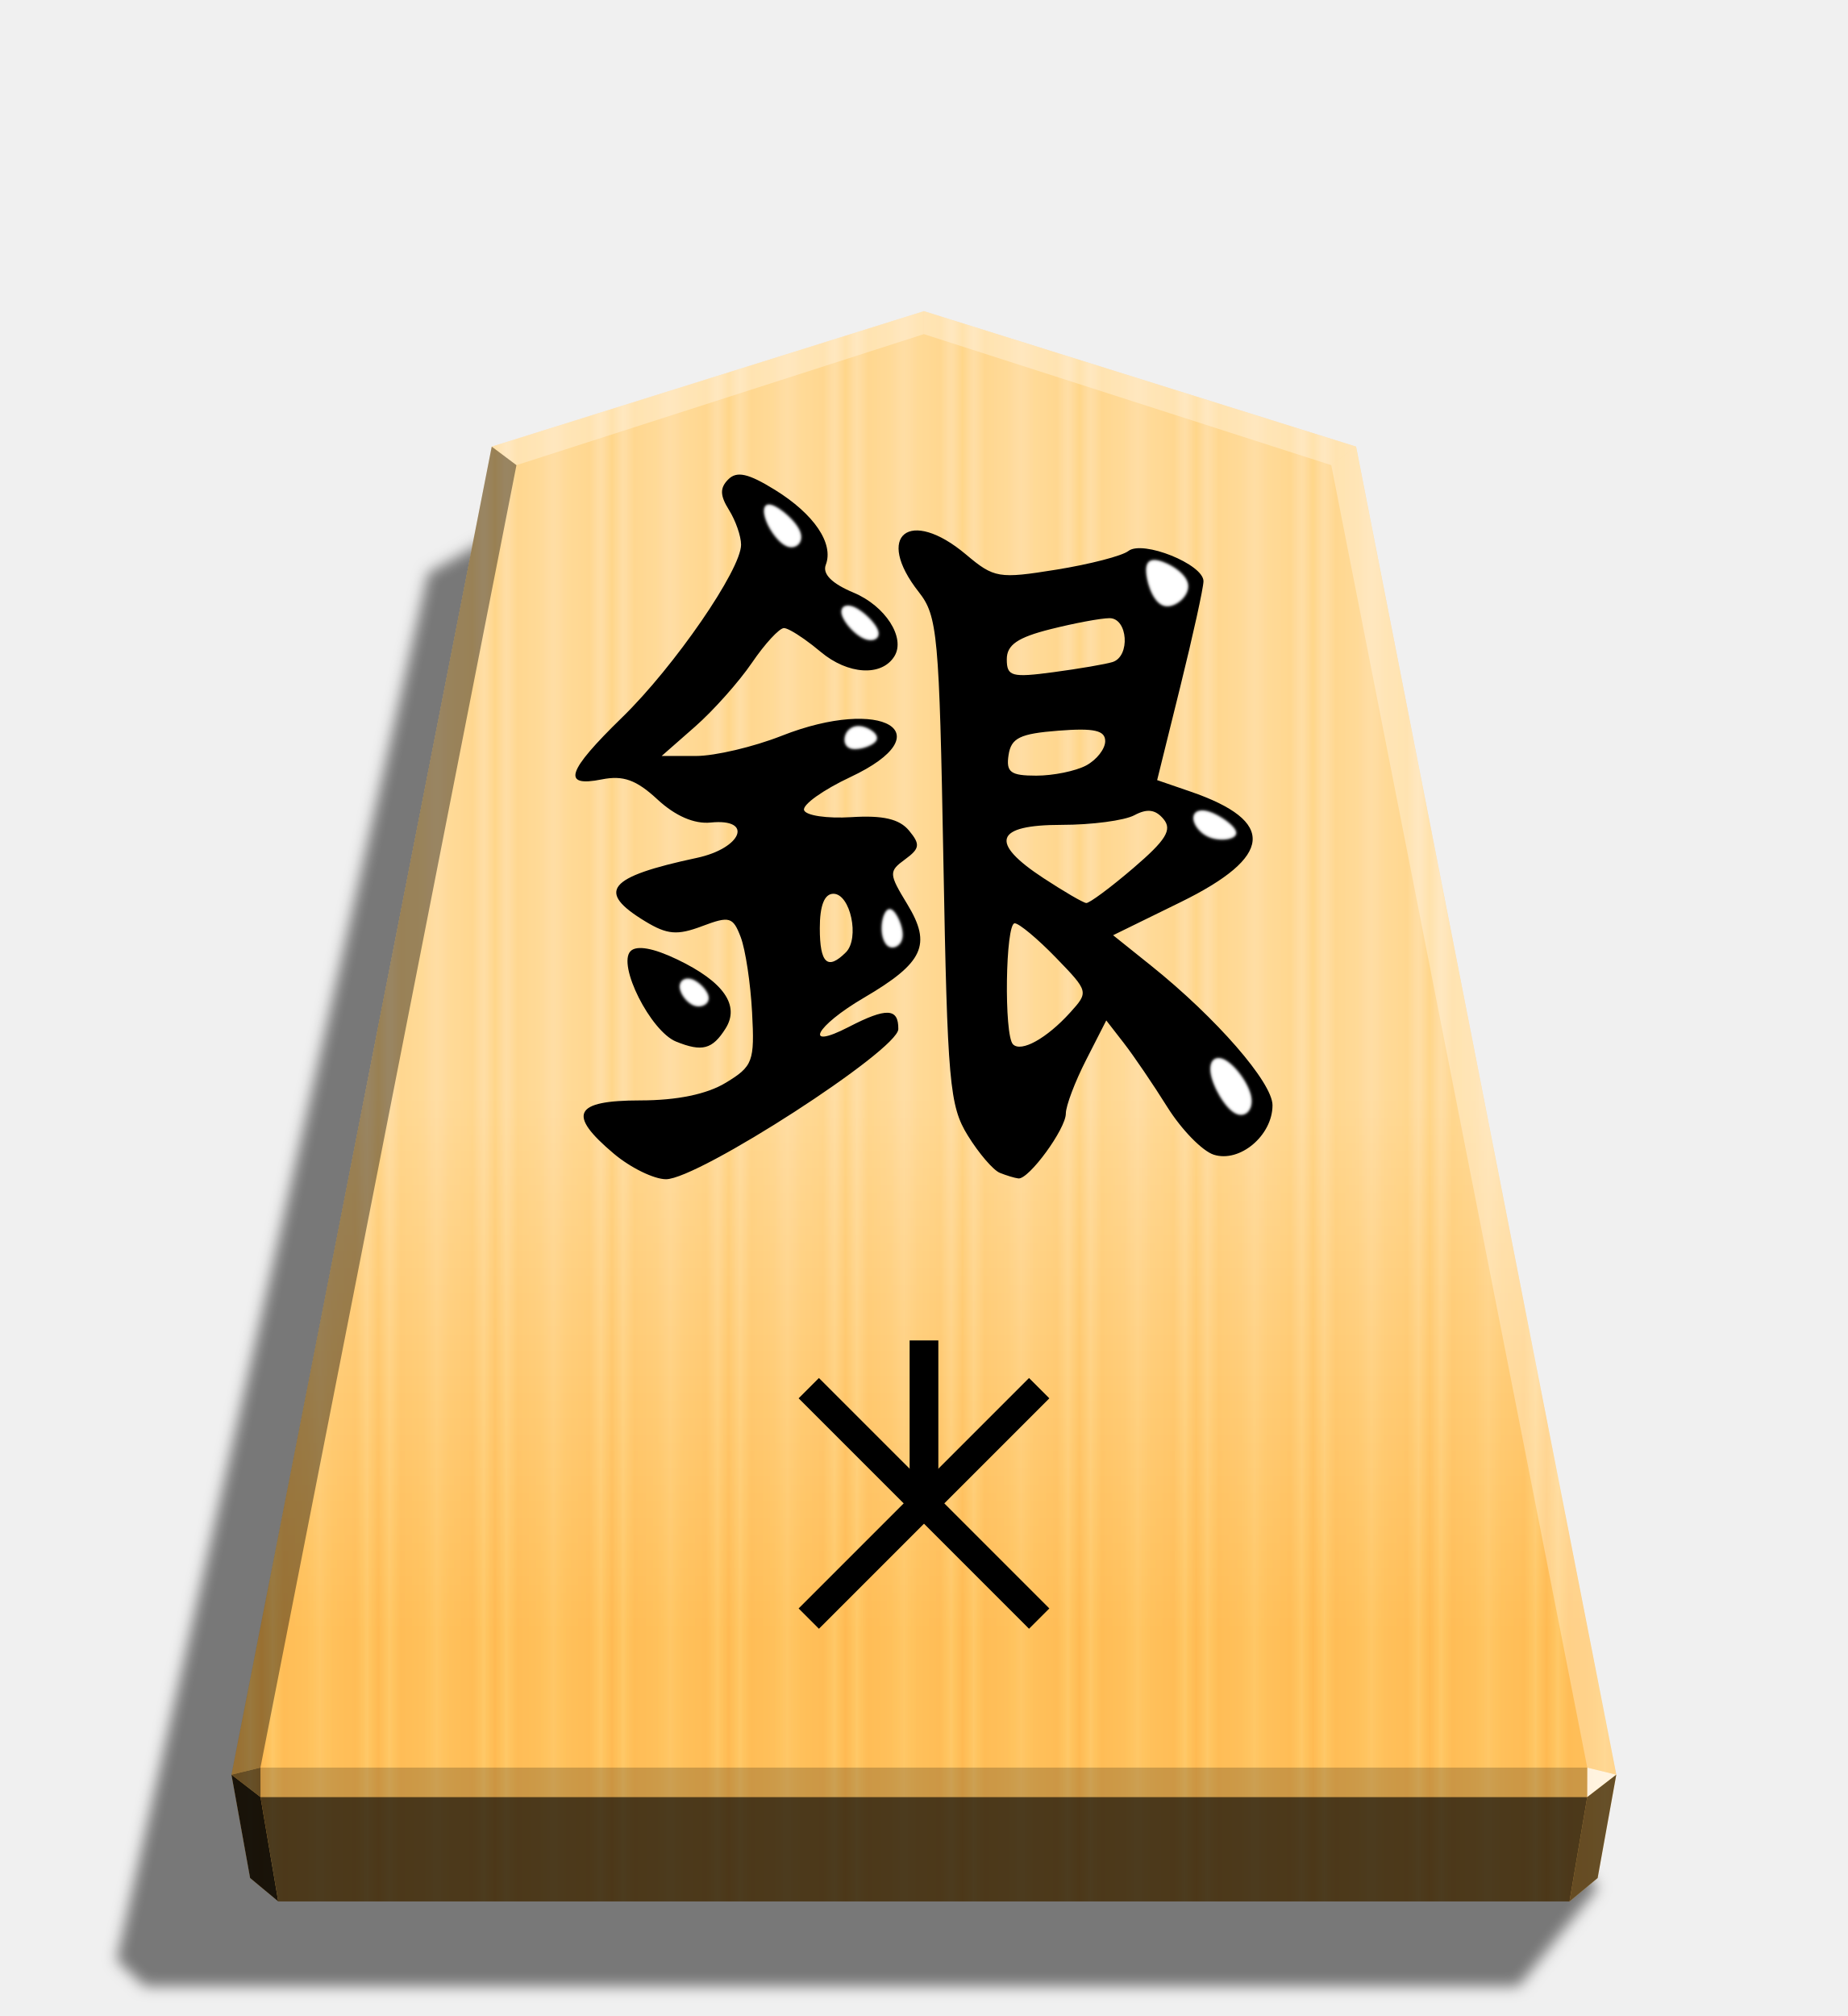
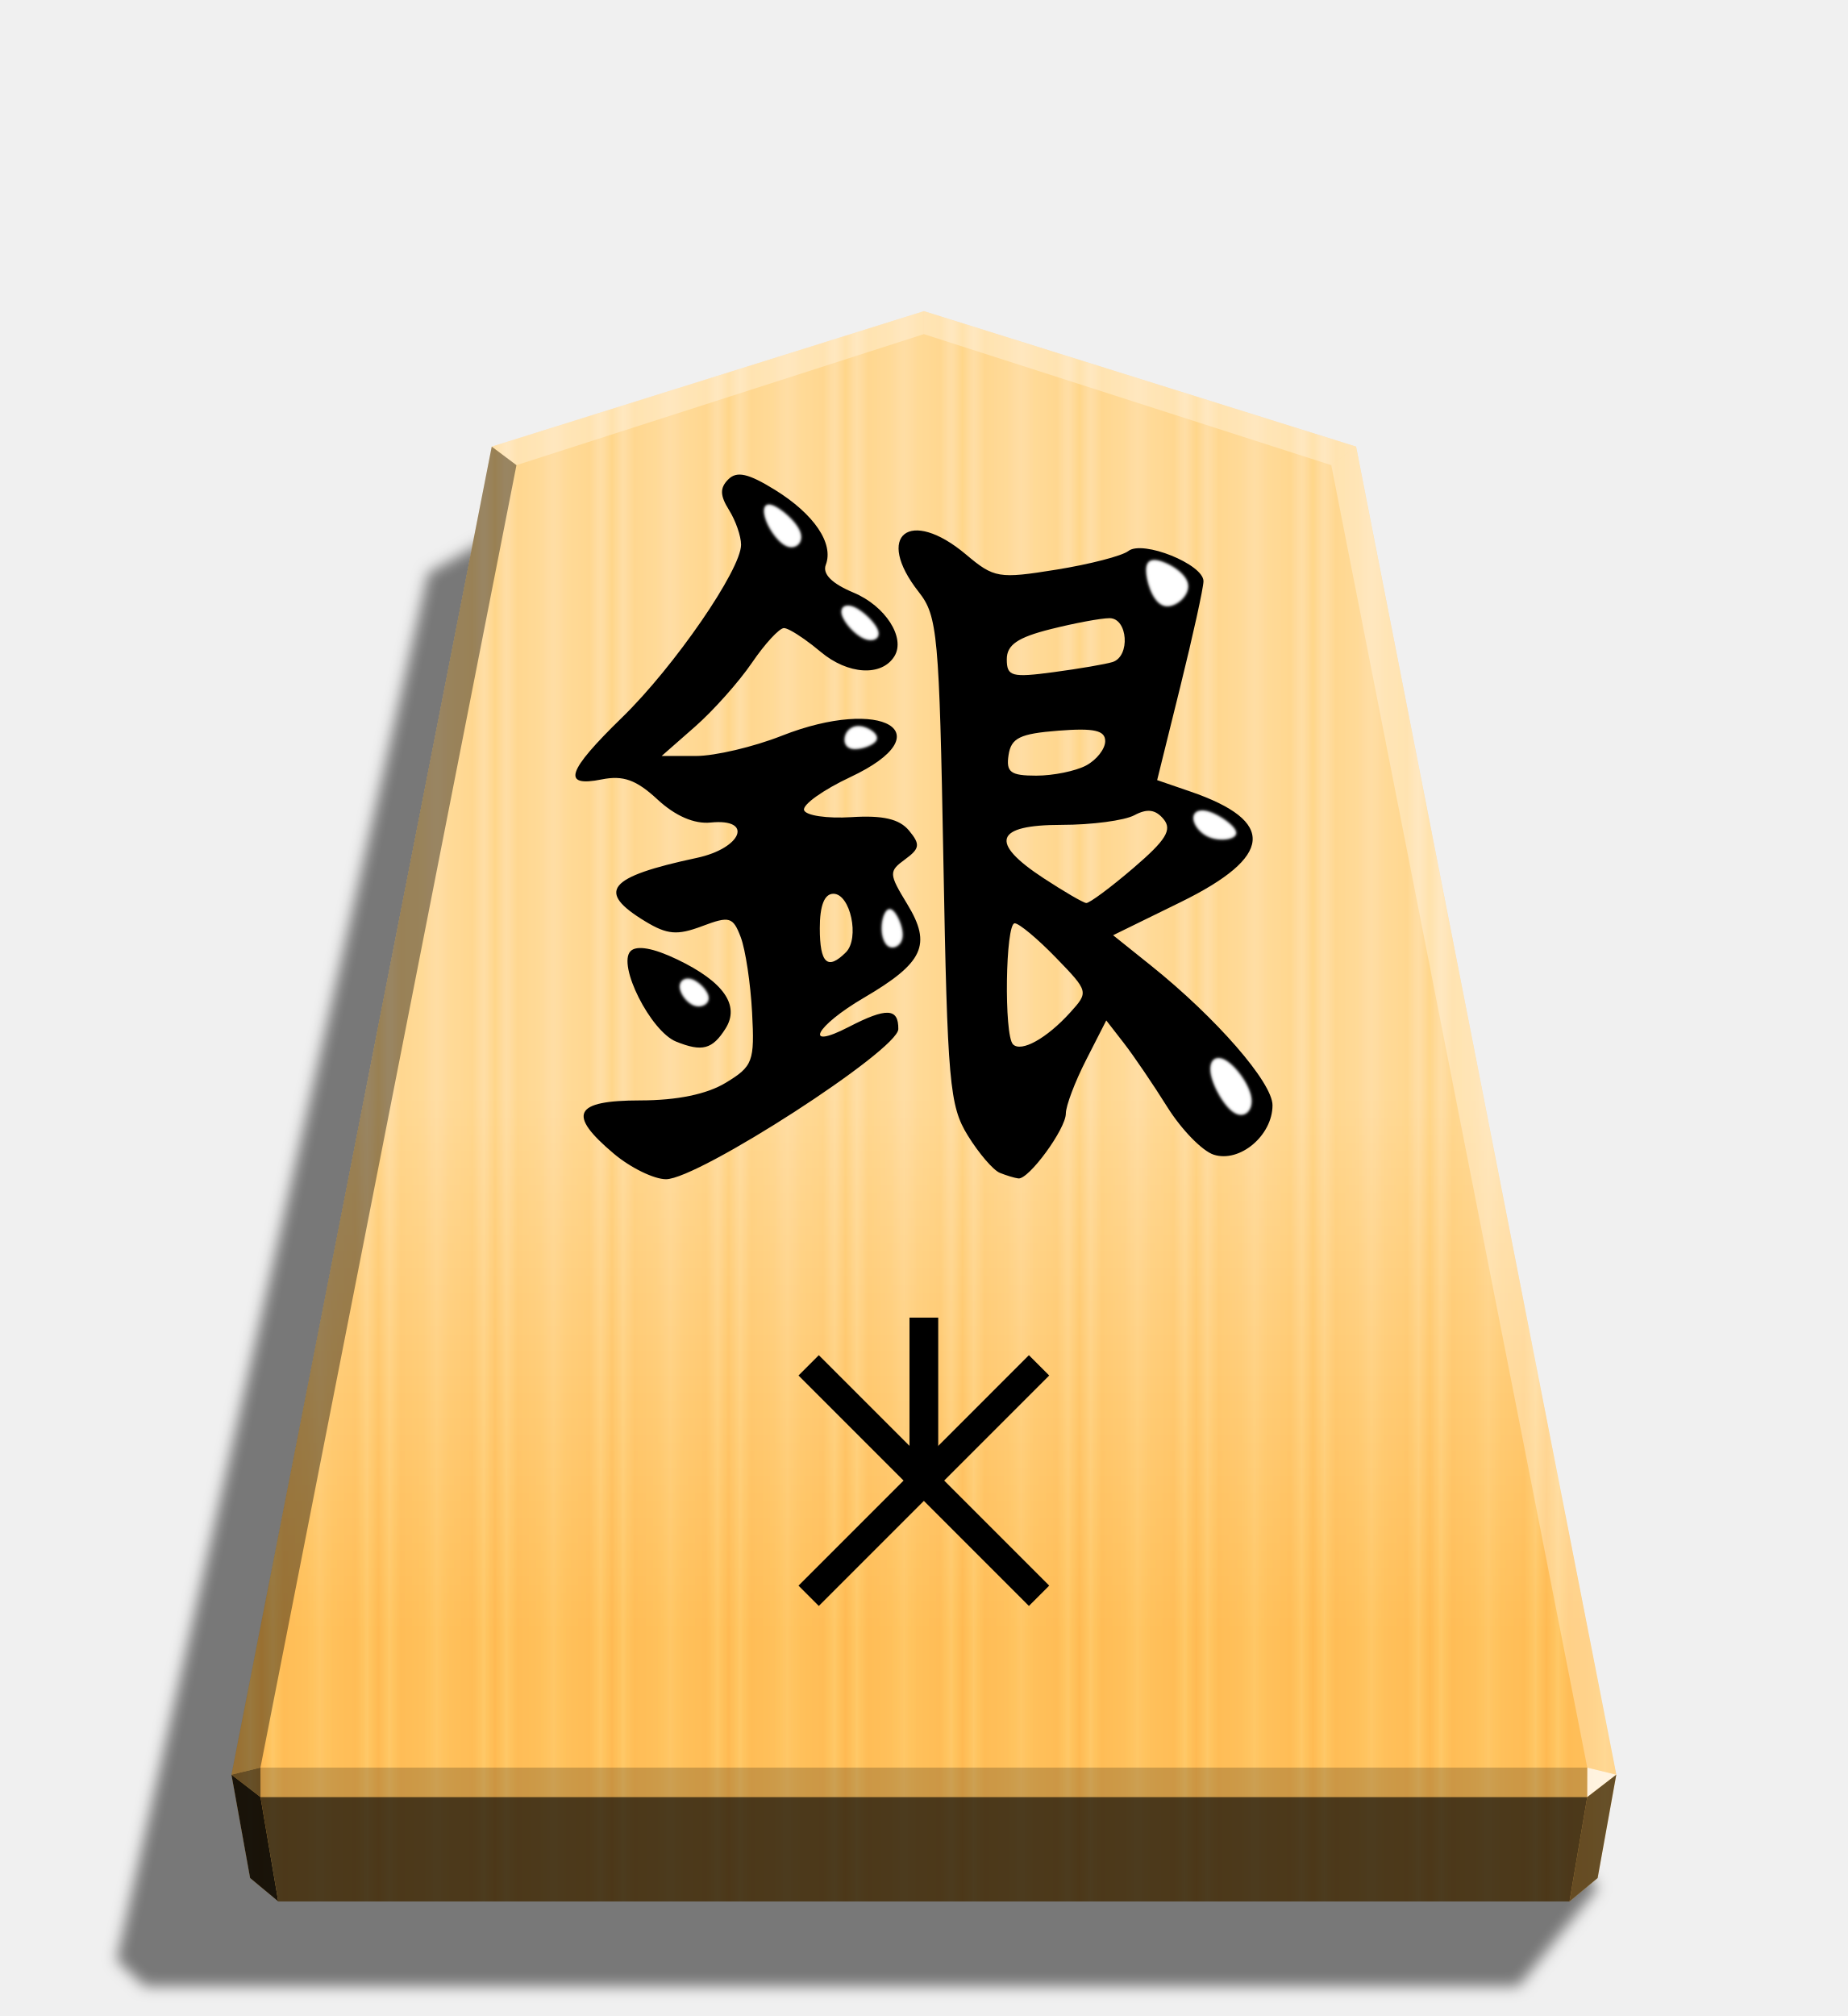
<svg xmlns="http://www.w3.org/2000/svg" width="498.898" height="544.252" viewBox="0 0 1320 1440">
  <style>.B{color-interpolation-filters:sRGB}</style>
  <defs>
    <linearGradient id="A" x1="-1430.769" y1="-77.47" x2="-1409.955" y2="-77.47" spreadMethod="reflect" gradientUnits="userSpaceOnUse">
      <stop offset="0" stop-color="#ffd285" />
      <stop offset=".232" stop-color="#ffcd79" />
      <stop offset=".616" stop-color="#ffca73" />
      <stop offset=".808" stop-color="#ffd386" />
      <stop offset="1" stop-color="#ffc86e" />
    </linearGradient>
    <linearGradient id="B" x1="-899.905" y1="-344.262" x2="-899.906" y2="125.211" gradientUnits="userSpaceOnUse">
      <stop offset=".597" stop-color="#fff" />
      <stop offset="1" />
    </linearGradient>
    <filter id="C" x="-.011" y="-.011" width="1.022" height="1.022" class="B">
      <feGaussianBlur stdDeviation="2.441" />
    </filter>
-     <filter id="D" x="-.005" y="-.005" width="1.01" height="1.01" class="B">
+     <filter id="D" x="-.009" y="-.009" width="1.019" height="1.017" class="B">
      <feGaussianBlur stdDeviation=".599" />
    </filter>
    <filter id="E" x="-.042" y="-.038" width="1.084" height="1.076" class="B">
      <feGaussianBlur stdDeviation=".3" />
    </filter>
    <filter id="F" x="-.047" y="-.041" width="1.095" height="1.083" class="B">
      <feGaussianBlur stdDeviation=".3" />
    </filter>
    <filter id="G" x="-.047" y="-.051" width="1.095" height="1.102" class="B">
      <feGaussianBlur stdDeviation=".3" />
    </filter>
    <filter id="H" x="-.054" y="-.076" width="1.109" height="1.153" class="B">
      <feGaussianBlur stdDeviation=".3" />
    </filter>
    <filter id="I" x="-.041" y="-.061" width="1.082" height="1.121" class="B">
      <feGaussianBlur stdDeviation=".3" />
    </filter>
    <filter id="J" x="-.043" y="-.031" width="1.086" height="1.062" class="B">
      <feGaussianBlur stdDeviation=".3" />
    </filter>
    <filter id="K" x="-.084" y="-.046" width="1.167" height="1.092" class="B">
      <feGaussianBlur stdDeviation=".3" />
    </filter>
    <filter id="L" x="-.061" y="-.063" width="1.122" height="1.127" class="B">
      <feGaussianBlur stdDeviation=".3" />
    </filter>
  </defs>
  <path style="mix-blend-mode:multiply" d="M-2745.657 265.144l28.198 35.189h489.331l10.087-9.413-110.95-494.045-31.462-17.601z" transform="matrix(-2.0051 0 0 2.0051 -4364.078 816.6622)" opacity=".5" filter="url(#C)" />
  <path d="M-1215.57-304.058l-153.963 48.25-92.727 473.093 6.639 36.814 10.024 8.338h460.053l10.024-8.338 6.639-36.814-92.727-473.093z" fill="url(#A)" transform="matrix(2.0051 0 0 2.0051 3097.382 831.9343)" />
  <path d="M-899.905-344.262l-153.963 48.25-92.727 473.093 6.639 36.814 10.024 8.338h460.054l10.024-8.338 6.639-36.814-92.727-473.093z" opacity=".25" fill="url(#B)" transform="matrix(2.0051 0 0 2.0051 2464.431 912.5491)" style="mix-blend-mode:overlay" />
  <g stroke="#000" stroke-width="1.257">
-     <path d="M650.457 958.082h19.257v119.747h-19.257z" />
-     <path d="M735.132 985.18l13.617 13.617-163.709 163.709-13.617-13.617z" />
-     <path d="M748.749 1148.887l-13.617 13.617-163.709-163.709 13.617-13.617z" />
+     <path d="M650.371 941.788h19.257v119.747h-19.257z" />
+     <path d="M735.046 968.886l13.617 13.617-163.709 163.709-13.617-13.617z" />
+     <path d="M748.663 1132.593l-13.617 13.617-163.709-163.709 13.617-13.617z" />
  </g>
  <path d="M1133.938 1262.57l-.043 21.064 20.75-16.013-20.707-5.052z" opacity=".8" fill="#fff" />
  <path d="M1154.645 1267.622l-20.75 16.013-12.661 74.524 20.099-16.719 13.312-73.818z" opacity=".6" />
  <g fill="#fff">
    <path d="M351.284 319.007l17.664 13.248L660 238.66v-16.402z" opacity=".3" />
    <path d="M968.716 319.007l-17.664 13.248L660 238.66v-16.402z" opacity=".3" />
    <path d="M968.716 319.007l-17.664 13.248 182.886 930.315 20.707 5.052z" opacity=".3" />
  </g>
  <path d="M351.284 319.007l17.664 13.248-182.886 930.315-20.707 5.052z" opacity=".4" />
  <path d="M165.355 1267.622l20.75 16.013 12.661 74.524-20.099-16.719-13.312-73.818z" opacity=".9" />
  <path d="M186.062 1262.57l.043 21.064-20.75-16.013 20.707-5.052z" opacity=".6" />
  <path d="M186.062 1262.57h947.876l-.043 21.064H186.105l-.043-21.064z" opacity=".2" />
  <path d="M1133.895 1283.634l-12.661 74.524H198.765l-12.66-74.524h947.791z" opacity=".7" />
  <path d="M438.553 824.091c-33.526-28.209-28.675-38.038 18.795-38.08 26.408-.019 47.623-4.408 61.18-12.64 19.349-11.751 20.618-15.154 18.756-50.238-1.099-20.699-4.742-44.853-8.096-53.673-5.558-14.619-8.003-15.319-27.633-7.909-17.713 6.685-24.919 6.075-40.597-3.437-35.327-21.434-26.989-31.702 36.813-45.335 32.325-6.907 40.755-28.382 9.913-25.253-11.726 1.191-25.253-4.678-37.988-16.482-15.122-14.016-24.49-17.387-39.793-14.327-28.836 5.767-25.058-5.707 14.596-44.331 37.295-36.326 84.911-105.482 84.911-123.324 0-6.038-3.875-17.185-8.611-24.769-6.499-10.405-6.624-15.778-.515-21.888s14.287-4.272 33.308 7.484c27.928 17.261 42.197 38.282 36.342 53.541-2.513 6.55 4.337 13.409 19.873 19.901 22.704 9.487 37.297 32.235 29.142 45.432-9.065 14.667-33.238 13.193-52.736-3.213-7.848-6.604-16.042-12.347-21.334-15.131-2.186-1.15-3.878-1.796-4.845-1.787-3.308.026-13.594 11.175-22.857 24.776s-27.564 34.144-40.67 45.651l-23.83 20.923h24.592c13.525 0 41.054-6.488 61.175-14.42 72.229-28.47 116.144-2.01 48.997 29.52-19.368 9.095-34.233 19.7-33.034 23.568s16.401 6.131 33.778 5.032c22.564-1.426 34.335 1.303 41.181 9.549 8.203 9.884 7.8 12.852-2.796 20.601-11.759 8.599-11.677 10.21 1.625 32.082 17.583 28.913 11.603 41.782-31.027 66.766-34.75 20.365-43.826 37.921-10.766 20.824 26.925-13.924 35.538-13.539 35.343 1.578-.193 15.029-142.885 107.218-165.952 107.218-8.583 0-25.341-8.191-37.237-18.202zm165.746-143.865c10.002-10.002 3.219-41.823-8.915-41.823-6.428 0-9.726 8.344-9.726 24.607 0 25.177 5.553 30.304 18.642 17.215zm109.934 157.499c-4.687-1.901-14.959-13.873-22.827-26.604-13.112-21.216-14.568-37.596-17.463-196.527-2.944-161.62-4.137-174.626-17.599-191.741-31.901-40.556-6.527-60.682 33.764-26.779 20.091 16.906 23.355 17.453 64.518 10.824 23.846-3.841 46.995-9.83 51.443-13.311 10.259-8.031 53.823 9.51 53.682 21.614-.056 4.823-7.524 38.752-16.598 75.396l-16.496 66.629 23.695 8.147c61.604 21.178 59.354 46.529-7.014 79.053l-48.152 23.596 27.061 21.677c46.598 37.329 86.821 83.543 86.821 99.752 0 21.582-23.339 41.247-41.944 35.343-8.156-2.589-23.091-17.901-33.189-34.029s-24.046-36.65-30.994-45.607l-12.635-16.283-14.442 28.308c-7.943 15.569-14.442 32.752-14.442 38.185 0 11.026-26.477 47.238-33.906 46.373-2.619-.304-8.597-2.111-13.284-4.012zm50.256-114.457c13.351-14.753 13.274-15.054-10.247-39.32-13.034-13.45-26.243-24.453-29.353-24.453-6.627 0-7.748 79.929-1.212 86.464 5.88 5.88 24.145-4.277 40.809-22.692zm45.12-103.192c23.417-20.043 27.947-27.381 21.619-35.005-5.727-6.9-11.67-7.686-20.866-2.765-7.074 3.785-30.469 6.882-51.992 6.882-47.781 0-51.96 12.486-12.765 38.152 14.501 9.496 28.169 17.451 30.373 17.679s17.338-10.998 33.634-24.945zm-33.663-73.317c7.48-4.003 13.599-11.816 13.599-17.361 0-7.705-7.876-9.471-33.396-7.491-27.506 2.133-33.792 5.195-35.642 17.361-1.878 12.343 1.375 14.769 19.797 14.769 12.123 0 28.162-3.275 35.642-7.278zm18.872-73.878c12.811-4.038 10.929-31.333-2.16-31.333-6.022 0-25.003 3.539-42.185 7.865-23.542 5.927-31.236 11.23-31.236 21.522 0 12.234 3.482 13.191 33.396 9.186 18.367-2.459 37.35-5.718 42.183-7.241zm-311.76 271.147c-18.235-7.343-42.243-54.991-32.576-64.657 4.365-4.364 16.306-2.22 33.437 6.003 33.018 15.849 44.83 32.766 34.411 49.283-9.404 14.909-16.7 16.848-35.271 9.371z" />
  <g transform="matrix(1.7588 0 0 1.7588 5153.964 714.5849)" filter="url(#D)">
    <g fill="#fff">
      <path d="M-2459.687-178.631c4.249 1.015 11.35 5.216 11.923 9.831s-5.385 9.645-9.633 8.63-6.788-8.072-7.361-12.688.823-6.788 5.071-5.774z" filter="url(#E)" />
      <path d="M-2616.817-201.192c3.473 1.105 9.857 6.591 11.469 10.825s-1.55 7.214-5.023 6.109-7.257-6.295-8.869-10.529-1.05-7.51 2.423-6.405z" filter="url(#F)" />
      <path d="M-2583.355-159.738c3.695 1.623 8.748 6.517 9.694 9.715s-2.215 4.699-5.91 3.077-7.923-6.369-8.869-9.567 1.391-4.848 5.086-3.225z" filter="url(#G)" />
      <path d="M-2580.574-111.366c3.177.513 7.195 3.189 6.291 5.499s-6.727 4.256-9.905 3.743-3.707-3.484-2.804-5.795 3.24-3.96 6.417-3.447z" filter="url(#H)" />
      <path d="M-2439.191-76.665c4.361 1.401 10.745 5.852 10.951 8.532s-5.766 3.59-10.126 2.189-7.11-5.112-7.316-7.792 2.131-4.33 6.491-2.929z" filter="url(#I)" />
      <path d="M-2432.456 24.33c4.139 2.436 9.488 9.698 10.359 15.041s-2.733 8.768-6.872 6.331-8.811-10.733-9.683-16.076 2.056-7.732 6.195-5.296z" filter="url(#J)" />
      <path d="M-2568.311-36.939c2.142 1.031 4.828 6.961 4.59 10.751s-3.399 5.439-5.541 4.408-3.263-4.742-3.026-8.532 1.835-7.658 3.976-6.627z" filter="url(#K)" />
      <path d="M-2649.247-8.584c2.955 1.031 6.529 4.742 6.735 7.422s-2.955 4.33-5.91 3.299-5.704-4.742-5.91-7.422 2.131-4.33 5.086-3.299z" filter="url(#L)" />
    </g>
  </g>
</svg>
